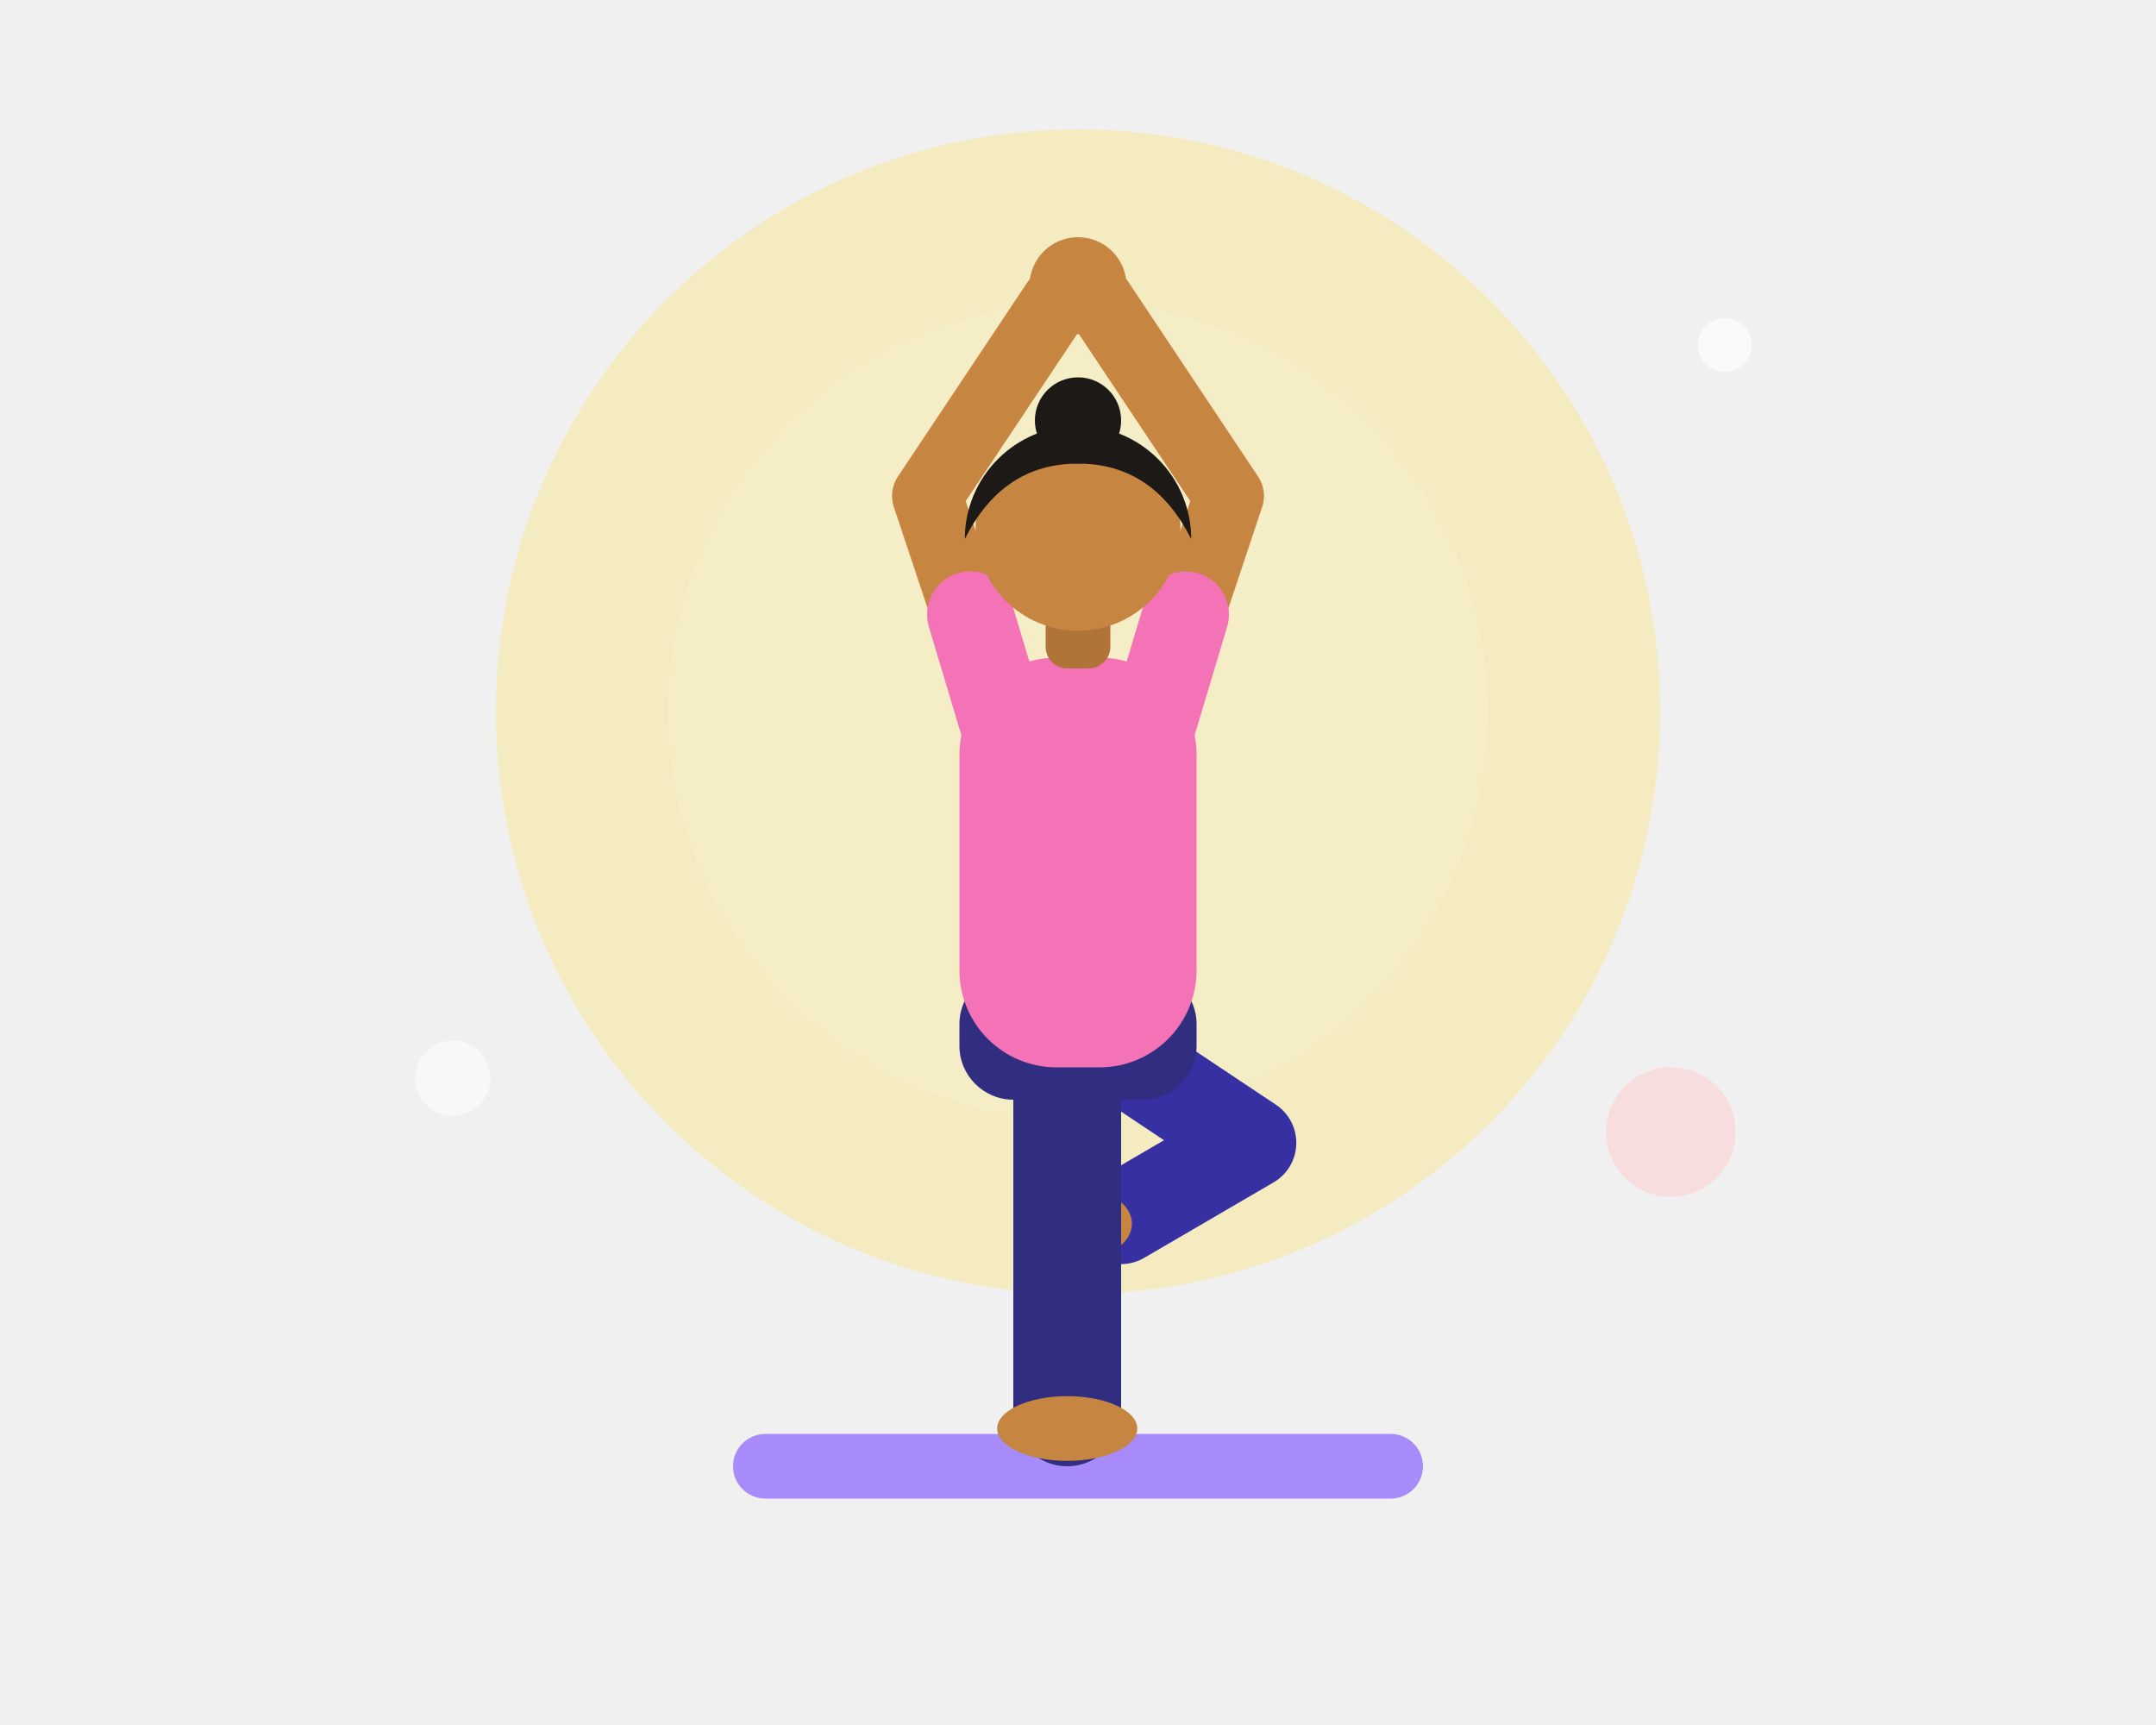
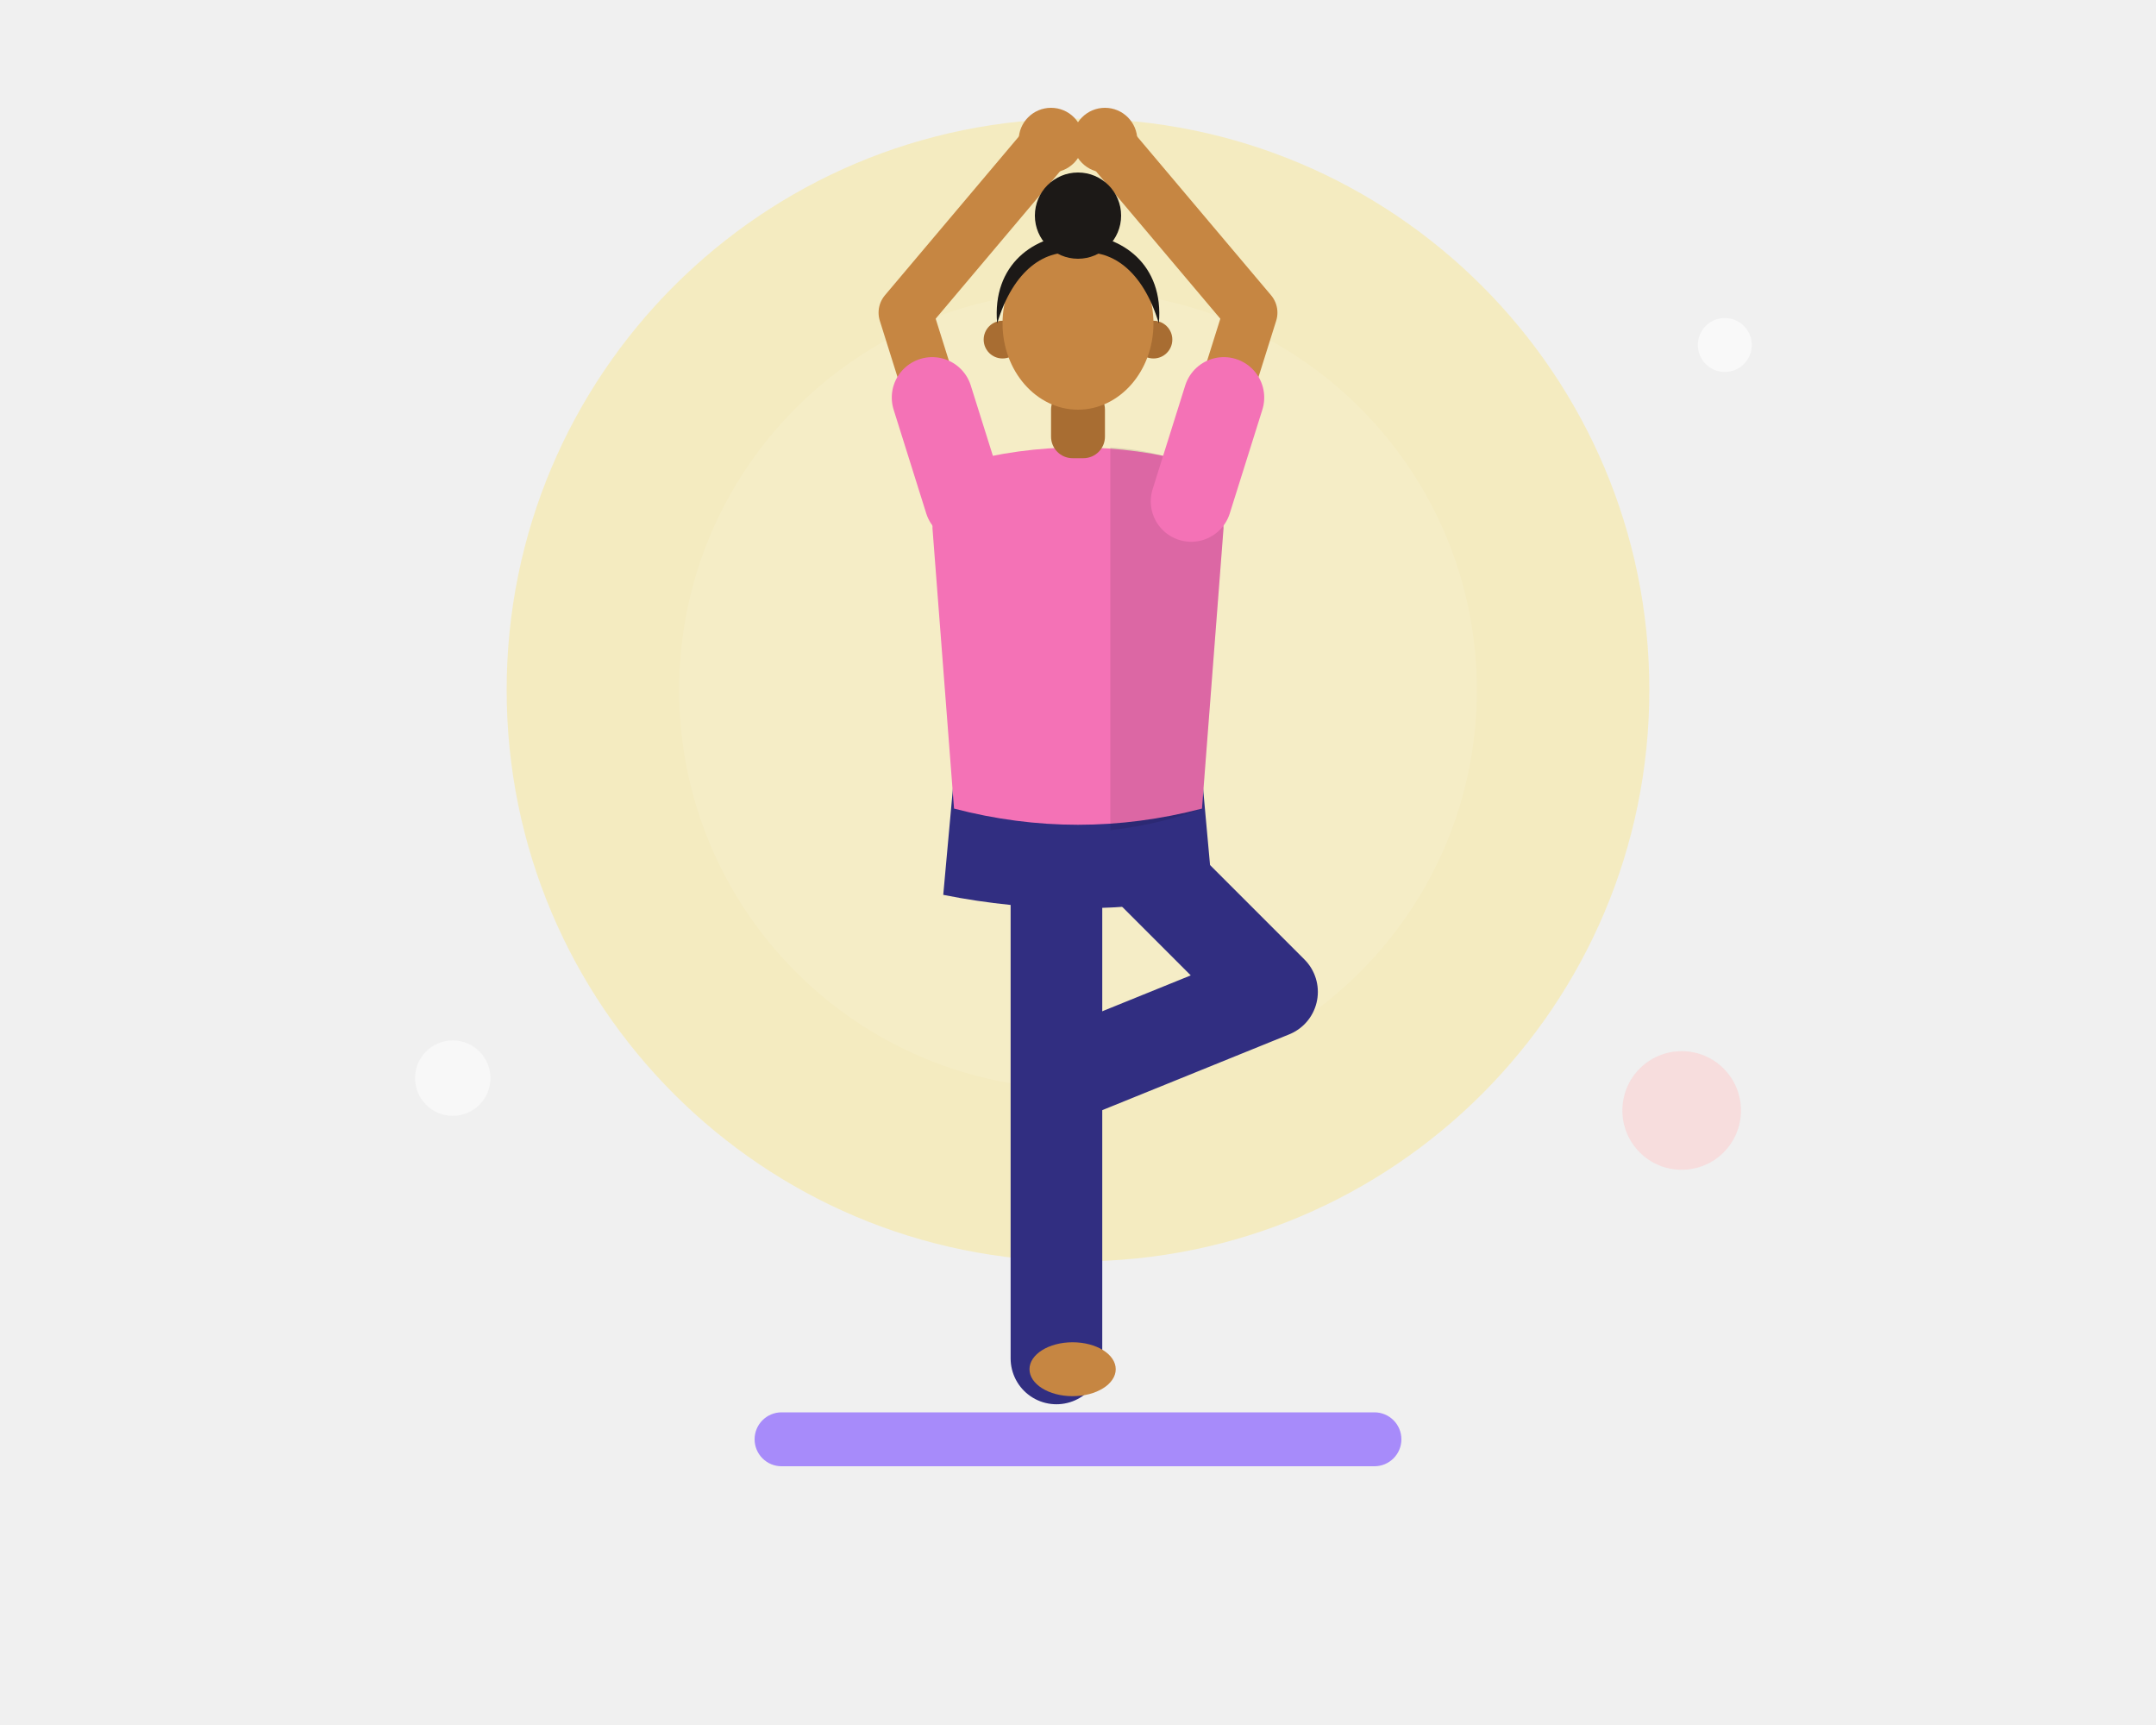
- <svg xmlns="http://www.w3.org/2000/svg" viewBox="0 0 400 320" fill="none" stroke-linecap="round" stroke-linejoin="round">
-   <circle cx="200" cy="132" r="108" fill="#fde047" fill-opacity=".28" />
-   <circle cx="200" cy="132" r="76" fill="#fff" fill-opacity=".1" />
+ <svg xmlns="http://www.w3.org/2000/svg" viewBox="0 0 400 320" fill="none">
+   <circle cx="200" cy="128" r="106" fill="#fde047" fill-opacity=".28" />
+   <circle cx="200" cy="128" r="74" fill="#fff" fill-opacity=".1" />
  <circle cx="84" cy="200" r="7" fill="#fff" fill-opacity=".5" />
  <circle cx="320" cy="64" r="5" fill="#fff" fill-opacity=".6" />
-   <circle cx="310" cy="210" r="12" fill="#fecaca" fill-opacity=".5" />
-   <rect x="136" y="266" width="128" height="12" rx="6" fill="#a78bfa" />
-   <path d="M208 196 L232 212 L208 226" stroke="#3730a3" stroke-width="17" />
-   <ellipse cx="202" cy="227" rx="8" ry="6" fill="#c68642" />
-   <path d="M198 192 L198 262" stroke="#312e81" stroke-width="20" />
-   <rect x="178" y="180" width="44" height="24" rx="10" fill="#312e81" />
-   <ellipse cx="198" cy="265" rx="13" ry="6" fill="#c68642" />
-   <path d="M186 134 L172 92 L196 56 M214 134 L228 92 L204 56" stroke="#c68642" stroke-width="13" />
-   <path d="M186 134 L180 114 M214 134 L220 114" stroke="#f472b6" stroke-width="16" />
-   <circle cx="200" cy="53" r="9" fill="#c68642" />
-   <rect x="178" y="122" width="44" height="76" rx="18" fill="#f472b6" />
-   <rect x="194" y="108" width="12" height="16" rx="4" fill="#b07338" />
-   <circle cx="200" cy="98" r="19" fill="#c68642" />
-   <path d="M179 100 A21 21 0 0 1 221 100 Q214 86 200 86 Q186 86 179 100 Z" fill="#1c1917" />
-   <circle cx="200" cy="78" r="8" fill="#1c1917" />
+   <circle cx="312" cy="206" r="11" fill="#fecaca" fill-opacity=".5" />
+   <rect x="140" y="262" width="120" height="10" rx="5" fill="#a78bfa" />
+   <g transform="translate(200 0)" stroke-linecap="round" stroke-linejoin="round">
+     <path d="M10 158 L36 184 L-1 199" stroke="#312e81" stroke-width="17" />
+     <ellipse cx="-4" cy="201" rx="8" ry="5" fill="#c68642" />
+     <path d="M-4 158 L-4 206 L-4 252" stroke="#312e81" stroke-width="17" />
+     <ellipse cx="-1" cy="254" rx="8" ry="5" fill="#c68642" />
+     <path d="M-23 144 L23 144 L25 166 Q0 171 -25 166 Z" fill="#312e81" />
+     <path d="M-22 86 Q-27 87 -27 98 L-23 150 Q0 156 23 150 L27 98 Q27 87 22 86 Q0 80 -22 86 Z" fill="#f472b6" />
+     <path d="M6 83 Q22 84 26 92 L27 98 L23 150 Q15 153 6 154 Z" fill="#000" fill-opacity=".1" />
+     <path d="M-21 93 L-32 58 L-5 26" stroke="#c68642" stroke-width="10" />
+     <path d="M-21 93 L-27.05 73.75" stroke="#f472b6" stroke-width="15" />
+     <circle cx="-5" cy="26" r="6" fill="#c68642" />
+     <path d="M21 93 L32 58 L5 26" stroke="#c68642" stroke-width="10" />
+     <path d="M21 93 L27.05 73.75" stroke="#f472b6" stroke-width="15" />
+     <circle cx="5" cy="26" r="6" fill="#c68642" />
+     <rect x="-5" y="72" width="10" height="13" rx="4" fill="#a86d32" />
+     <circle cx="-14" cy="63" r="3.5" fill="#a86d32" />
+     <circle cx="14" cy="63" r="3.5" fill="#a86d32" />
+     <ellipse cx="0" cy="60" rx="14" ry="16" fill="#c68642" />
+     <circle cx="0" cy="40" r="8" fill="#1c1917" />
+     <path d="M-15 60 C-17 38 17 38 15 60 C12 50 6 46 0 47 C-6 46 -12 50 -15 60 Z" fill="#1c1917" />
+   </g>
</svg>
